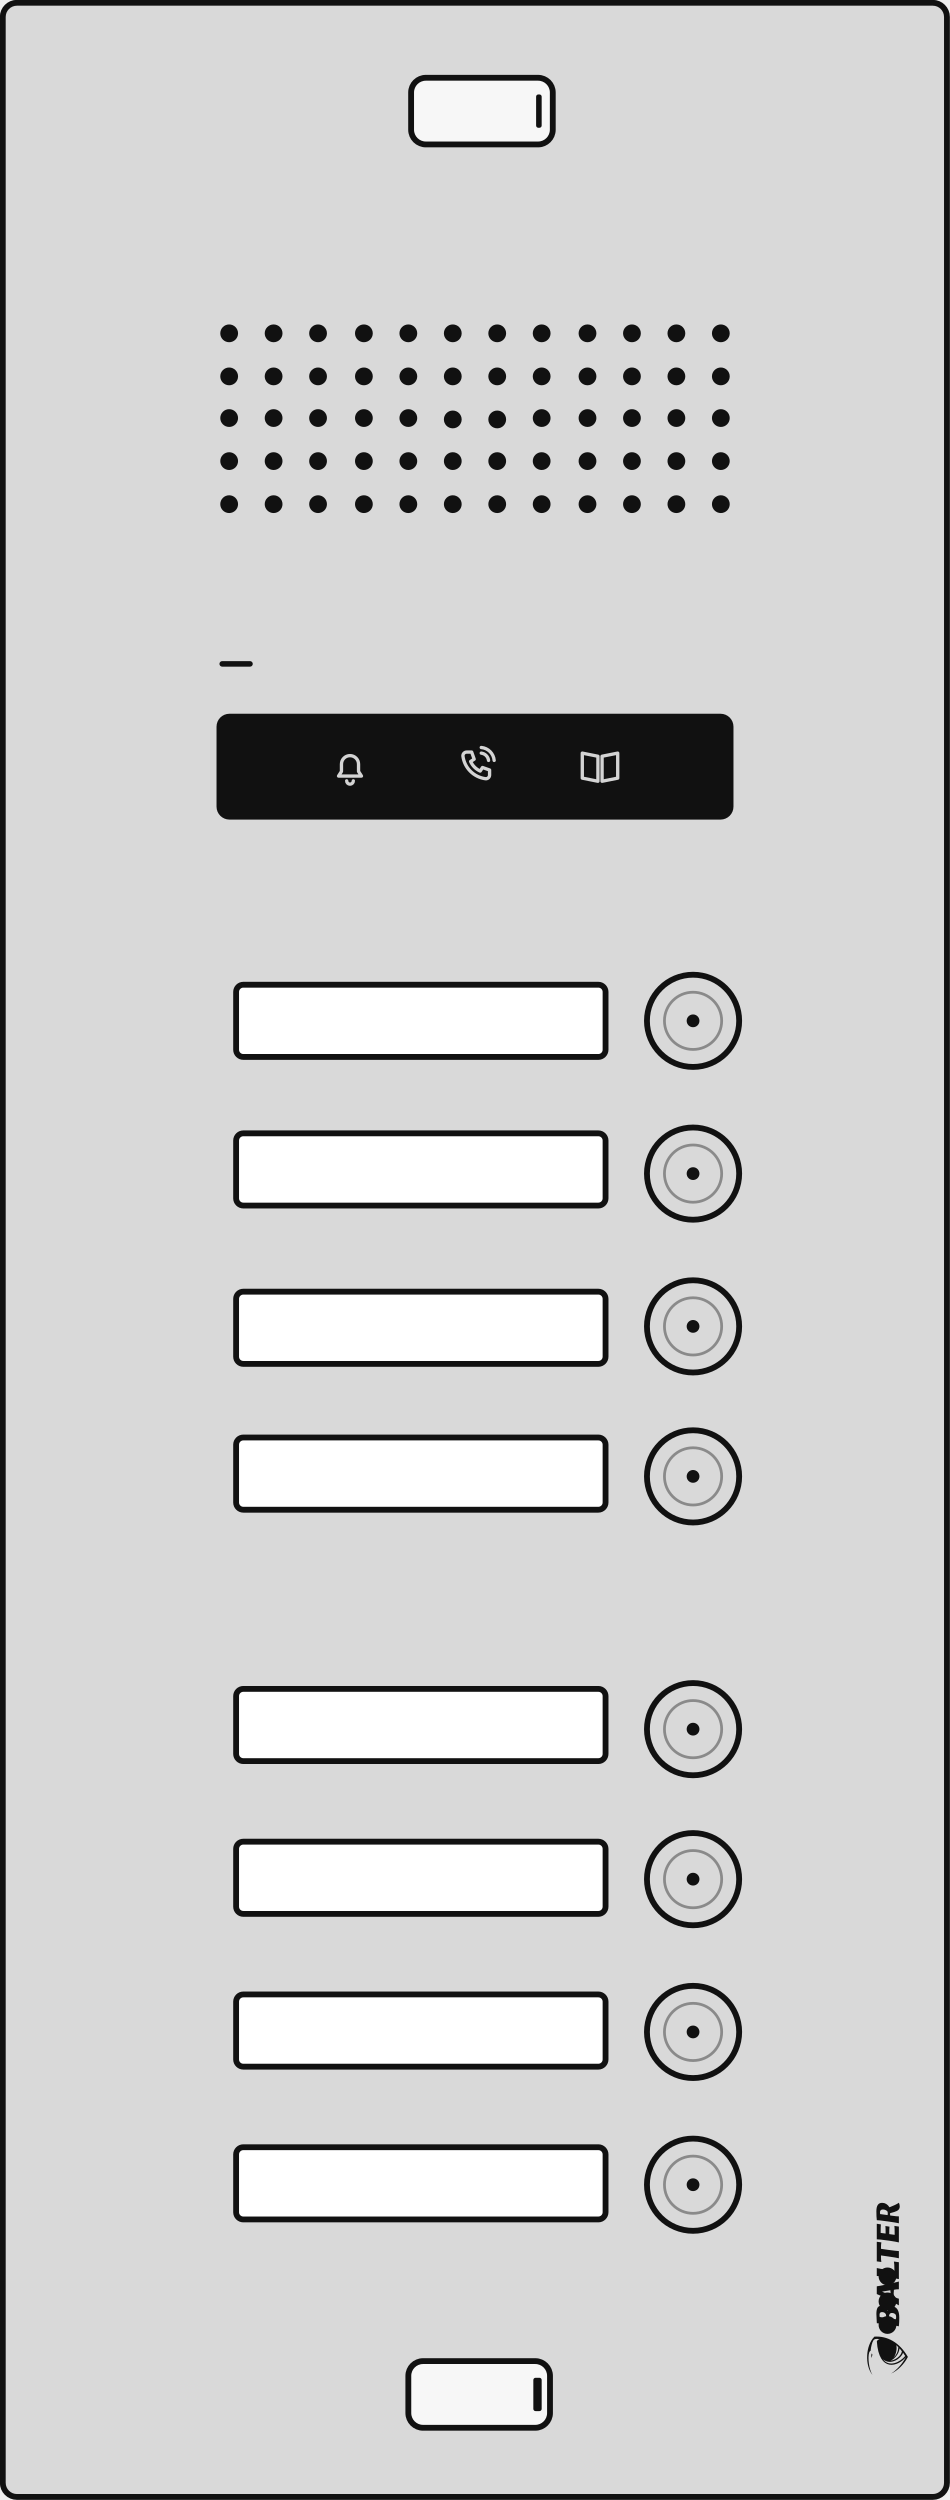
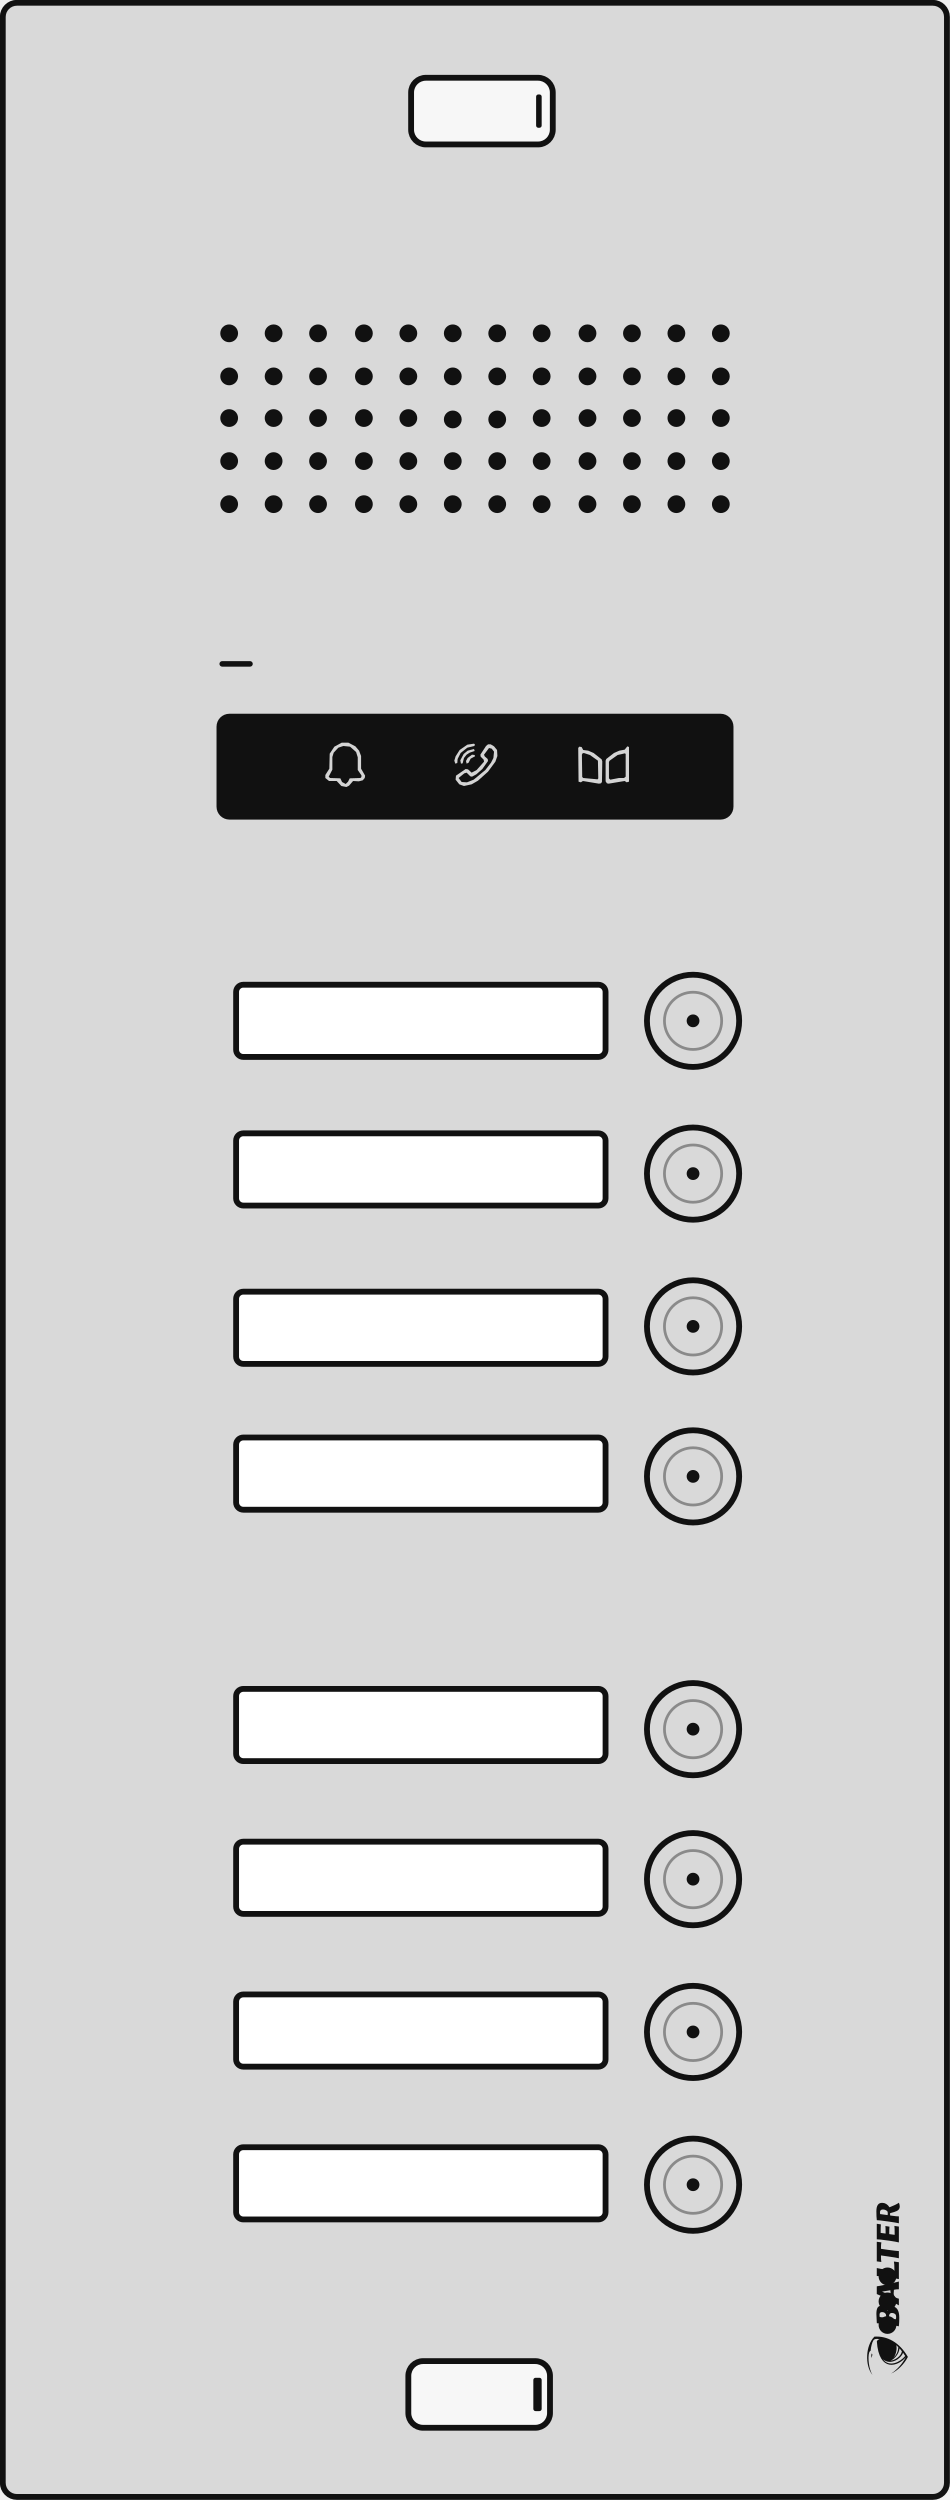
<svg xmlns="http://www.w3.org/2000/svg" viewBox="0 0 342 900" width="342" height="900" role="img" aria-label="EVO-HD-8FAM-AUDIO · Audio-Türstation, 8 Klingeltaster (Skizze)">
  <defs>
    <pattern id="mesh" width="5" height="5" patternUnits="userSpaceOnUse" patternTransform="rotate(45)">
      <path d="M0 0V5M0 0H5" stroke="#8a8a8a" stroke-width="1.2" />
    </pattern>
  </defs>
  <rect x="1.0" y="1.0" width="339.9" height="897.9" rx="5.1" fill="#D9D9D9" stroke="#111111" stroke-width="2.1" />
  <rect x="79.0" y="238.0" width="12.0" height="2.0" rx="1.0" fill="#111111" />
  <rect x="79.0" y="258.0" width="184.0" height="36.0" rx="3.6" fill="#111111" stroke="#111111" stroke-width="2.1" />
-   <path d="M6.5 16.5h11l-1.4-2.2V10.8a4.1 4.1 0 0 0-8.2 0v3.5z M10.4 18.8a1.6 1.6 0 0 0 3.2 0" transform="translate(117.0 267.0) scale(0.750)" fill="none" stroke="#D4D4D4" stroke-width="1.6" stroke-linecap="round" stroke-linejoin="round" />
-   <path d="M8 5h2.4l1.2 3.4-1.7 1.1a9 9 0 0 0 4.6 4.6l1.1-1.7 3.4 1.2V16a1.8 1.8 0 0 1-1.9 1.8A12.6 12.6 0 0 1 6.2 6.9 1.8 1.8 0 0 1 8 5z M15 5.5a4 4 0 0 1 3.5 3.5 M15 2.8a6.8 6.8 0 0 1 6.2 6.2" transform="translate(162.0 267.0) scale(0.750)" fill="none" stroke="#D4D4D4" stroke-width="1.6" stroke-linecap="round" stroke-linejoin="round" />
-   <path d="M3.5 5.5l7.5 1.5v12l-7.5-1.5z M20.5 5.5l-7.5 1.5v12l7.5-1.5z" transform="translate(207.0 267.0) scale(0.750)" fill="none" stroke="#D4D4D4" stroke-width="1.6" stroke-linecap="round" stroke-linejoin="round" />
+   <path d="M123.02 267.36 L120.37 268.80 L118.69 271.32 L118.56 276.72 L117.12 279.00 L117.12 280.08 L118.45 281.16 L121.21 281.16 L122.89 282.96 L124.70 283.32 L125.66 282.84 L127.11 281.16 L129.15 281.28 L130.59 280.92 L131.31 280.08 L131.44 279.24 L129.99 276.72 L129.99 272.16 L129.27 270.24 L127.94 268.68 L125.42 267.36Z M123.61 268.56 L126.02 268.80 L128.19 270.72 L128.79 272.64 L128.79 277.20 L130.11 279.12 L130.11 279.72 L129.75 280.08 L125.90 280.20 L125.30 281.40 L124.46 282.24 L123.14 281.52 L122.53 280.20 L118.81 280.08 L118.33 279.60 L119.65 277.08 L119.65 272.52 L120.13 270.96 L121.81 269.16Z M170.88 271.80 L169.92 271.68 L168.35 272.88 L167.75 273.96 L167.99 274.92 L168.71 274.56 L169.43 273.12 L171.00 272.28Z M170.64 269.64 L168.35 270.24 L166.91 271.44 L165.71 273.72 L165.95 274.92 L166.55 274.80 L167.03 272.88 L167.99 271.68 L169.07 270.96 L170.88 270.36Z M177.85 268.68 L176.65 267.96 L175.69 267.96 L174.97 268.56 L172.93 271.68 L173.04 272.40 L174.12 273.48 L174.25 274.20 L171.60 277.20 L169.79 278.16 L168.47 276.96 L167.63 276.84 L164.15 279.24 L164.02 280.68 L165.35 282.36 L167.03 282.96 L169.79 282.36 L172.08 281.04 L175.69 277.80 L178.34 274.20 L179.06 272.16 L178.94 270.00Z M177.01 269.52 L177.85 270.60 L177.62 272.88 L176.77 274.56 L174.73 277.20 L170.52 280.68 L168.11 281.64 L166.19 281.52 L165.10 280.08 L167.15 278.40 L167.99 278.16 L169.32 279.48 L169.92 279.60 L171.48 278.76 L173.65 276.84 L175.69 273.96 L175.57 273.24 L174.49 272.28 L174.25 271.68 L176.05 269.28Z M170.64 267.72 L168.24 268.08 L165.47 270.00 L164.02 272.28 L163.55 273.84 L163.91 274.92 L164.63 274.68 L164.74 273.24 L165.83 271.08 L168.24 269.16 L170.76 268.56 L171.00 268.08Z M208.52 268.80 L208.16 269.28 L208.28 281.40 L209.12 281.64 L209.84 281.16 L215.61 282.12 L216.34 282.00 L216.70 281.52 L216.82 274.08 L216.58 273.36 L213.70 271.08 L211.77 270.24 L209.96 270.00 L209.37 268.92Z M209.73 271.20 L210.20 271.08 L212.37 271.80 L215.25 273.84 L215.38 280.20 L215.14 280.56 L209.96 280.08 L209.60 279.72 L209.48 271.68Z M226.44 268.92 L225.84 268.68 L224.88 269.88 L222.95 270.24 L221.03 271.08 L218.26 273.24 L218.02 273.84 L218.02 281.28 L218.50 282.00 L219.11 282.12 L224.88 281.16 L225.60 281.64 L226.44 281.40Z M224.99 271.20 L225.24 271.44 L225.24 279.60 L224.63 280.08 L222.83 280.08 L219.71 280.68 L219.22 280.20 L219.22 274.32 L219.47 273.84 L222.35 271.80Z" fill="#D4D4D4" fill-rule="evenodd" />
  <circle cx="82.5" cy="120.0" r="3.2" fill="#111111" />
  <circle cx="98.5" cy="120.0" r="3.2" fill="#111111" />
  <circle cx="114.5" cy="120.0" r="3.2" fill="#111111" />
  <circle cx="131.0" cy="120.0" r="3.2" fill="#111111" />
  <circle cx="147.0" cy="120.0" r="3.2" fill="#111111" />
  <circle cx="163.0" cy="120.0" r="3.2" fill="#111111" />
  <circle cx="179.0" cy="120.0" r="3.2" fill="#111111" />
  <circle cx="195.0" cy="120.0" r="3.2" fill="#111111" />
  <circle cx="211.5" cy="120.0" r="3.2" fill="#111111" />
  <circle cx="227.5" cy="120.0" r="3.2" fill="#111111" />
  <circle cx="243.5" cy="120.0" r="3.2" fill="#111111" />
  <circle cx="259.5" cy="120.0" r="3.2" fill="#111111" />
  <circle cx="82.5" cy="135.5" r="3.2" fill="#111111" />
  <circle cx="98.5" cy="135.5" r="3.2" fill="#111111" />
  <circle cx="114.5" cy="135.5" r="3.2" fill="#111111" />
  <circle cx="131.0" cy="135.5" r="3.2" fill="#111111" />
  <circle cx="147.0" cy="135.5" r="3.2" fill="#111111" />
  <circle cx="163.0" cy="135.5" r="3.2" fill="#111111" />
  <circle cx="179.0" cy="135.5" r="3.2" fill="#111111" />
  <circle cx="195.0" cy="135.5" r="3.2" fill="#111111" />
  <circle cx="211.5" cy="135.5" r="3.2" fill="#111111" />
  <circle cx="227.5" cy="135.5" r="3.2" fill="#111111" />
  <circle cx="243.5" cy="135.5" r="3.2" fill="#111111" />
  <circle cx="259.5" cy="135.5" r="3.2" fill="#111111" />
  <circle cx="82.5" cy="150.5" r="3.2" fill="#111111" />
  <circle cx="98.5" cy="150.5" r="3.2" fill="#111111" />
  <circle cx="114.5" cy="150.5" r="3.2" fill="#111111" />
  <circle cx="131.0" cy="150.5" r="3.2" fill="#111111" />
  <circle cx="147.0" cy="150.5" r="3.2" fill="#111111" />
  <circle cx="195.0" cy="150.5" r="3.2" fill="#111111" />
  <circle cx="211.5" cy="150.5" r="3.2" fill="#111111" />
  <circle cx="227.5" cy="150.5" r="3.2" fill="#111111" />
  <circle cx="243.5" cy="150.5" r="3.2" fill="#111111" />
  <circle cx="259.5" cy="150.5" r="3.2" fill="#111111" />
  <circle cx="163.0" cy="151.0" r="3.2" fill="#111111" />
  <circle cx="179.0" cy="151.0" r="3.2" fill="#111111" />
  <circle cx="82.5" cy="166.0" r="3.2" fill="#111111" />
  <circle cx="98.5" cy="166.0" r="3.2" fill="#111111" />
  <circle cx="114.5" cy="166.0" r="3.2" fill="#111111" />
  <circle cx="131.0" cy="166.0" r="3.2" fill="#111111" />
  <circle cx="147.0" cy="166.0" r="3.2" fill="#111111" />
  <circle cx="163.0" cy="166.0" r="3.2" fill="#111111" />
  <circle cx="179.0" cy="166.0" r="3.2" fill="#111111" />
  <circle cx="195.0" cy="166.0" r="3.2" fill="#111111" />
  <circle cx="211.5" cy="166.0" r="3.2" fill="#111111" />
  <circle cx="227.5" cy="166.0" r="3.2" fill="#111111" />
  <circle cx="243.5" cy="166.0" r="3.2" fill="#111111" />
  <circle cx="259.5" cy="166.0" r="3.2" fill="#111111" />
  <circle cx="82.5" cy="181.5" r="3.2" fill="#111111" />
  <circle cx="98.5" cy="181.5" r="3.2" fill="#111111" />
  <circle cx="114.5" cy="181.5" r="3.2" fill="#111111" />
  <circle cx="131.0" cy="181.5" r="3.2" fill="#111111" />
  <circle cx="147.0" cy="181.5" r="3.2" fill="#111111" />
  <circle cx="163.0" cy="181.5" r="3.2" fill="#111111" />
  <circle cx="179.0" cy="181.5" r="3.2" fill="#111111" />
  <circle cx="195.0" cy="181.5" r="3.2" fill="#111111" />
  <circle cx="211.5" cy="181.5" r="3.2" fill="#111111" />
  <circle cx="227.5" cy="181.5" r="3.2" fill="#111111" />
  <circle cx="243.5" cy="181.5" r="3.2" fill="#111111" />
  <circle cx="259.5" cy="181.5" r="3.2" fill="#111111" />
  <circle cx="319.5" cy="819.5" r="3.2" fill="#111111" />
  <circle cx="319.5" cy="828.5" r="3.2" fill="#111111" />
  <circle cx="319.5" cy="837.0" r="3.2" fill="#111111" />
  <rect x="148.0" y="28.0" width="51.0" height="24.0" rx="5.3" fill="#F7F7F7" stroke="#111111" stroke-width="2.1" />
  <rect x="193.0" y="34.0" width="2.0" height="12.0" rx="0.8" fill="#111111" />
  <rect x="147.0" y="850.0" width="51.0" height="24.0" rx="5.3" fill="#F7F7F7" stroke="#111111" stroke-width="2.1" />
  <rect x="192.0" y="856.0" width="3.0" height="12.0" rx="0.8" fill="#111111" />
  <rect x="85.0" y="354.5" width="133.0" height="26.0" rx="2.6" fill="#FFFFFF" stroke="#111111" stroke-width="2.1" />
  <rect x="85.0" y="408.0" width="133.0" height="26.0" rx="2.6" fill="#FFFFFF" stroke="#111111" stroke-width="2.1" />
  <rect x="85.0" y="465.0" width="133.0" height="26.0" rx="2.6" fill="#FFFFFF" stroke="#111111" stroke-width="2.1" />
  <rect x="85.0" y="517.5" width="133.0" height="26.0" rx="2.6" fill="#FFFFFF" stroke="#111111" stroke-width="2.1" />
  <rect x="85.0" y="608.0" width="133.0" height="26.0" rx="2.6" fill="#FFFFFF" stroke="#111111" stroke-width="2.1" />
  <rect x="85.0" y="663.0" width="133.0" height="26.0" rx="2.6" fill="#FFFFFF" stroke="#111111" stroke-width="2.1" />
  <rect x="85.0" y="718.0" width="133.0" height="26.0" rx="2.6" fill="#FFFFFF" stroke="#111111" stroke-width="2.1" />
  <rect x="85.0" y="773.0" width="133.0" height="26.0" rx="2.6" fill="#FFFFFF" stroke="#111111" stroke-width="2.1" />
  <circle cx="249.5" cy="367.5" r="16.6" fill="#D9D9D9" stroke="#111111" stroke-width="2.1" />
  <circle cx="249.5" cy="367.5" r="10.3" fill="none" stroke="#8a8a8a" stroke-width="1.0" />
  <circle cx="249.5" cy="367.5" r="2.3" fill="#111111" />
  <circle cx="249.5" cy="422.5" r="16.6" fill="#D9D9D9" stroke="#111111" stroke-width="2.1" />
  <circle cx="249.5" cy="422.5" r="10.3" fill="none" stroke="#8a8a8a" stroke-width="1.0" />
  <circle cx="249.5" cy="422.5" r="2.3" fill="#111111" />
  <circle cx="249.5" cy="477.5" r="16.6" fill="#D9D9D9" stroke="#111111" stroke-width="2.1" />
  <circle cx="249.5" cy="477.5" r="10.3" fill="none" stroke="#8a8a8a" stroke-width="1.0" />
  <circle cx="249.5" cy="477.5" r="2.3" fill="#111111" />
  <circle cx="249.5" cy="531.5" r="16.6" fill="#D9D9D9" stroke="#111111" stroke-width="2.1" />
  <circle cx="249.5" cy="531.5" r="10.3" fill="none" stroke="#8a8a8a" stroke-width="1.0" />
  <circle cx="249.5" cy="531.5" r="2.3" fill="#111111" />
  <circle cx="249.5" cy="622.5" r="16.6" fill="#D9D9D9" stroke="#111111" stroke-width="2.1" />
  <circle cx="249.5" cy="622.5" r="10.3" fill="none" stroke="#8a8a8a" stroke-width="1.0" />
  <circle cx="249.5" cy="622.5" r="2.3" fill="#111111" />
  <circle cx="249.5" cy="676.5" r="16.6" fill="#D9D9D9" stroke="#111111" stroke-width="2.1" />
  <circle cx="249.5" cy="676.5" r="10.3" fill="none" stroke="#8a8a8a" stroke-width="1.0" />
  <circle cx="249.5" cy="676.5" r="2.3" fill="#111111" />
  <circle cx="249.5" cy="731.5" r="16.6" fill="#D9D9D9" stroke="#111111" stroke-width="2.1" />
  <circle cx="249.5" cy="731.5" r="10.3" fill="none" stroke="#8a8a8a" stroke-width="1.0" />
  <circle cx="249.5" cy="731.5" r="2.3" fill="#111111" />
  <circle cx="249.5" cy="786.5" r="16.6" fill="#D9D9D9" stroke="#111111" stroke-width="2.1" />
  <circle cx="249.5" cy="786.5" r="10.3" fill="none" stroke="#8a8a8a" stroke-width="1.0" />
  <circle cx="249.5" cy="786.5" r="2.3" fill="#111111" />
  <g transform="translate(312.16 855.00) rotate(-90) scale(0.1561)">
    <g>
      <path fill="#111111" d="M159.66,32.74c0,3.79-1.1,6.91-3.37,9.35-2.27,2.44-4.89,3.96-7.83,4.38l-.08.67c5.98.25,9.94,4.13,9.94,9.44,0,11.88-9.69,17.61-25.95,17.61-8.09,0-14.74-.34-20.05-1.01,1.6-7.67,2.95-15.42,3.96-23.08l.67-4.63c.59-4.46,1.43-12.22,2.53-23.08,11.21-.67,18.28-1.01,21.23-1.01,13.73,0,18.96,3.71,18.96,11.37ZM128.57,66.19c1.09.51,2.78.76,5.05.76,2.44,0,4.38-.42,5.73-1.18,2.44-2.11,3.71-5.05,3.71-8.68,0-5.31-4.63-7.5-12.38-6.07l-2.11,15.16ZM131.69,43.78c3.29.34,6.15.17,8.42-.51,3.29-1.85,4.97-4.8,4.97-8.85s-2.11-5.81-6.4-5.81c-2.53,0-4.13.17-4.89.42l-2.11,14.74Z" />
      <path fill="#111111" d="M197.65,73.26c.08-2.86,0-5.39-.42-7.5l-.76-3.88c-5.48-.84-10.78-.84-15.92,0l-1.68,3.45c-1.26,2.44-2.28,5.14-2.95,7.92h-15.33c3.62-6.23,8.68-15.5,15-27.88,6.4-12.38,10.11-20.05,11.12-23.08h17.78c.51,4.13,1.94,11.71,4.3,22.66,2.44,10.95,4.63,20.39,6.74,28.31h-17.86ZM191.92,35.02l-7.83,18.62c2.95.67,8.09.67,11.37,0l-3.12-18.62h-.42Z" />
      <path fill="#111111" d="M260.08,73.26h-38.92c.76-2.61,2.27-11.29,4.55-26.2l.34-2.78c1.6-10.19,2.36-17.52,2.27-21.99h18.37c-1.09,4.21-2.36,11.71-3.96,22.49l-2.53,18.11h3.62c8.68,0,14.57-.34,17.86-1.1l-1.6,11.46Z" />
      <path fill="#111111" d="M262.02,22.3h45.24l-1.35,10.53c-3.29-.59-7.5-.84-12.47-.84h-2.44l-2.36,16.17c-1.85,13.56-2.78,21.99-2.86,25.1h-16.6c.93-3.45,2.36-11.88,4.3-25.44l2.27-15.84h-2.19c-5.64,0-9.94.25-12.89.84l1.35-10.53Z" />
      <path fill="#111111" d="M342.3,73.26h-36.56c1.09-3.96,2.44-11.79,4.21-23.59l.42-3.54c1.6-10.87,2.44-18.79,2.53-23.84h35.89l-1.43,9.52c-3.29-.42-9.77-.59-19.63-.59l-1.52,11.46c8.85,0,14.57-.17,17.35-.51l-1.43,9.44c-2.36-.42-8.09-.59-17.19-.59l-1.68,12.55c10.87,0,17.69-.25,20.56-.67l-1.52,10.36Z" />
      <path fill="#111111" d="M349.89,73.26c.84-2.95,2.27-11.46,4.3-25.69l.42-3.62c1.6-10.45,2.36-17.61,2.44-21.57,5.22-.67,12.05-1.01,20.47-1.01,13.48,0,19.54,4.46,19.54,13.31,0,6.91-3.45,12.55-10.28,16.93,3.71,9.6,7.16,16.85,10.45,21.74-3.12,1.26-6.07,1.94-8.68,1.94-4.63,0-8.09-2.27-10.28-6.74-1.52-2.95-3.2-8.09-5.05-15.58h-5.22l-.51,3.12c-1.26,8.51-1.77,14.24-1.68,17.19h-15.92ZM374.91,29.63c-1.43,0-2.7.08-3.79.34l-2.36,17.35c3.45.59,6.23.51,8.42-.34,2.44-2.11,4.55-6.32,4.55-10.36,0-4.63-2.27-6.99-6.82-6.99Z" />
    </g>
    <path fill="#111111" fill-rule="evenodd" d="M88.47,16.84c1.96,29.28-12.88,57.77-46.76,77.16-15.73-7.73-31.89-23.39-38.41-38.72,8.72,13.9,22.74,26.14,38.01,34.13C19.99,72.29,4.11,27.42,77.59,22.41c2.47.81,4.61,4.01,5.05,6.37,0,0,2.52-10.94-2.61-14.21-5.13-3.27-15.31-5.77-24.05-6.47-.71-1.35-1.46-2.35-4.17-3.31C39.74,1.06,13.44,4.18,0,12.38,22.45-5.83,68.17-3.62,88.47,16.84h0ZM36.49,36.37c-19.83,14.75-6.48,40.39,7.33,51.43,1.56-.91,5.45-3.37,7.55-4.92-13.57-4.06-30.41-29.45-14.88-46.51h0ZM33,53.78c.61,9.04,9.84,24.66,21.42,26.41,1.67-1.14,4.85-3.42,7.01-5.42-12.51-1.04-24.93-11.43-28.42-20.98h0ZM39.25,60.44s9.22,11.12,24.85,11.49c1.18-1.09,2.91-2.55,4.69-4.65-10.71,2.62-24.91-2.22-29.54-6.84h0ZM39.28,9.78c1.4.61,3.68,1.6,7.36,2.43,1.64-.3,2.86-1.34,3.04-1.58-1.95-1.16-8.21-1.16-10.4-.85Z" />
  </g>
</svg>
